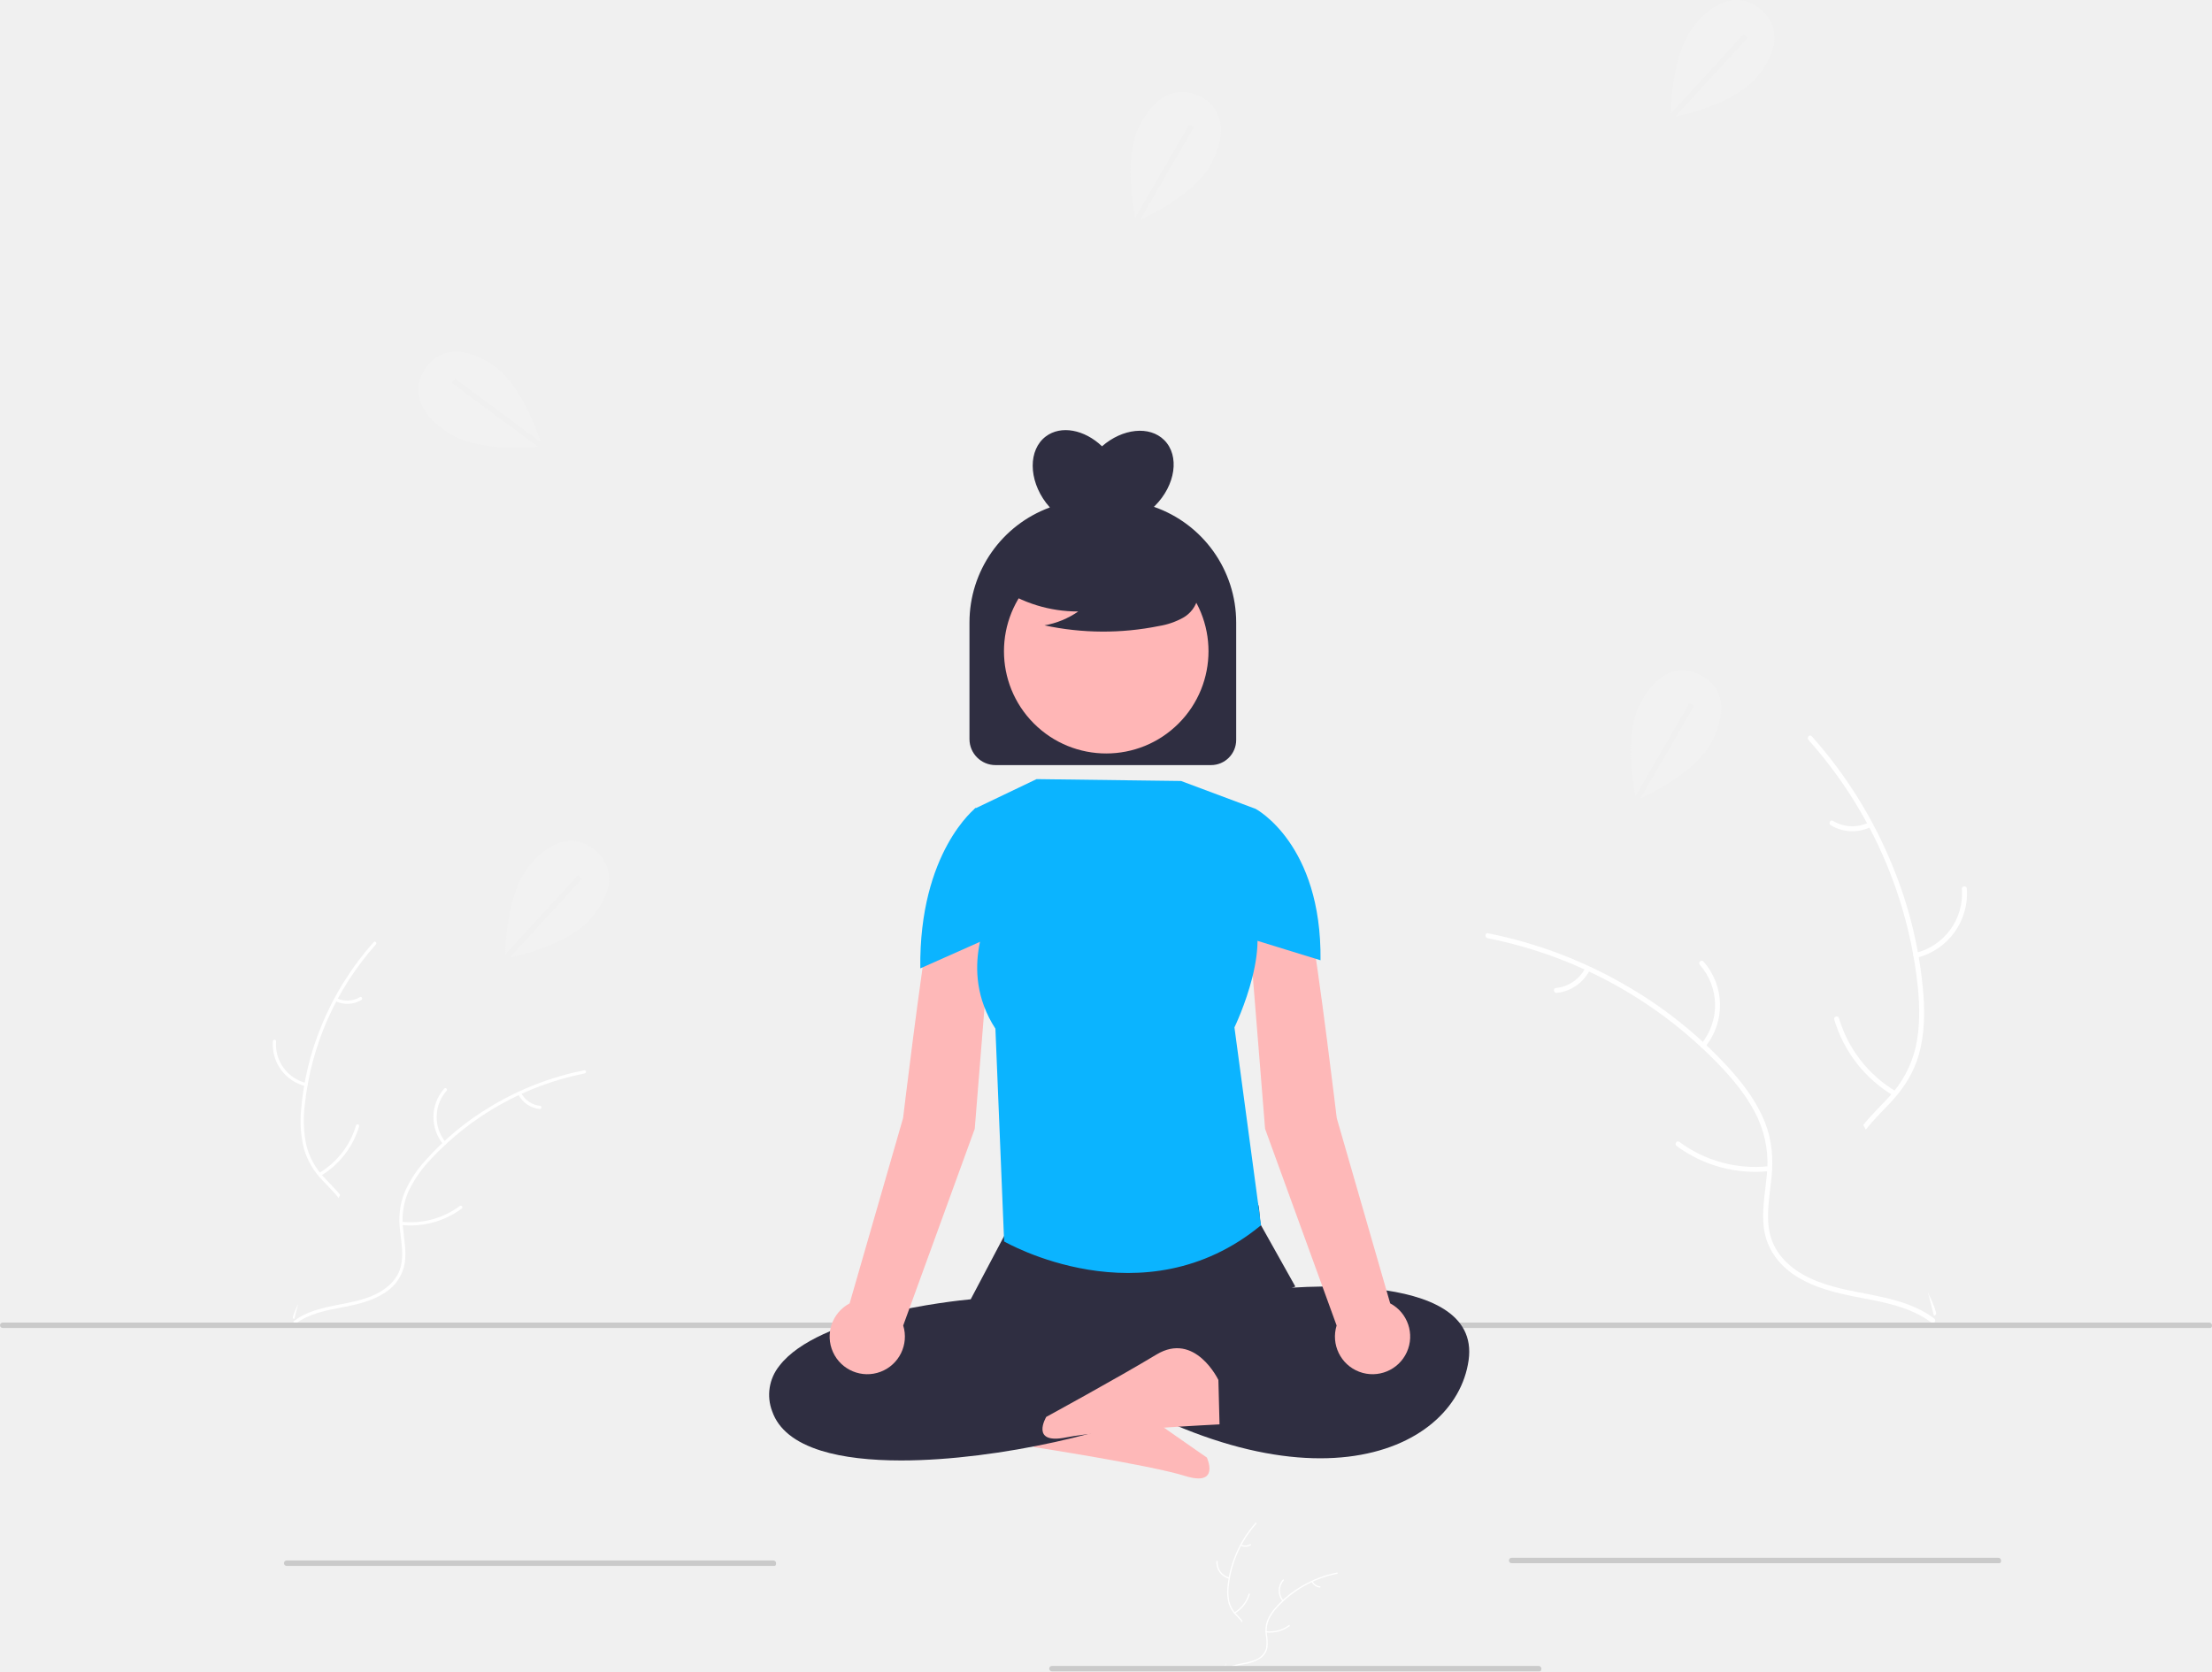
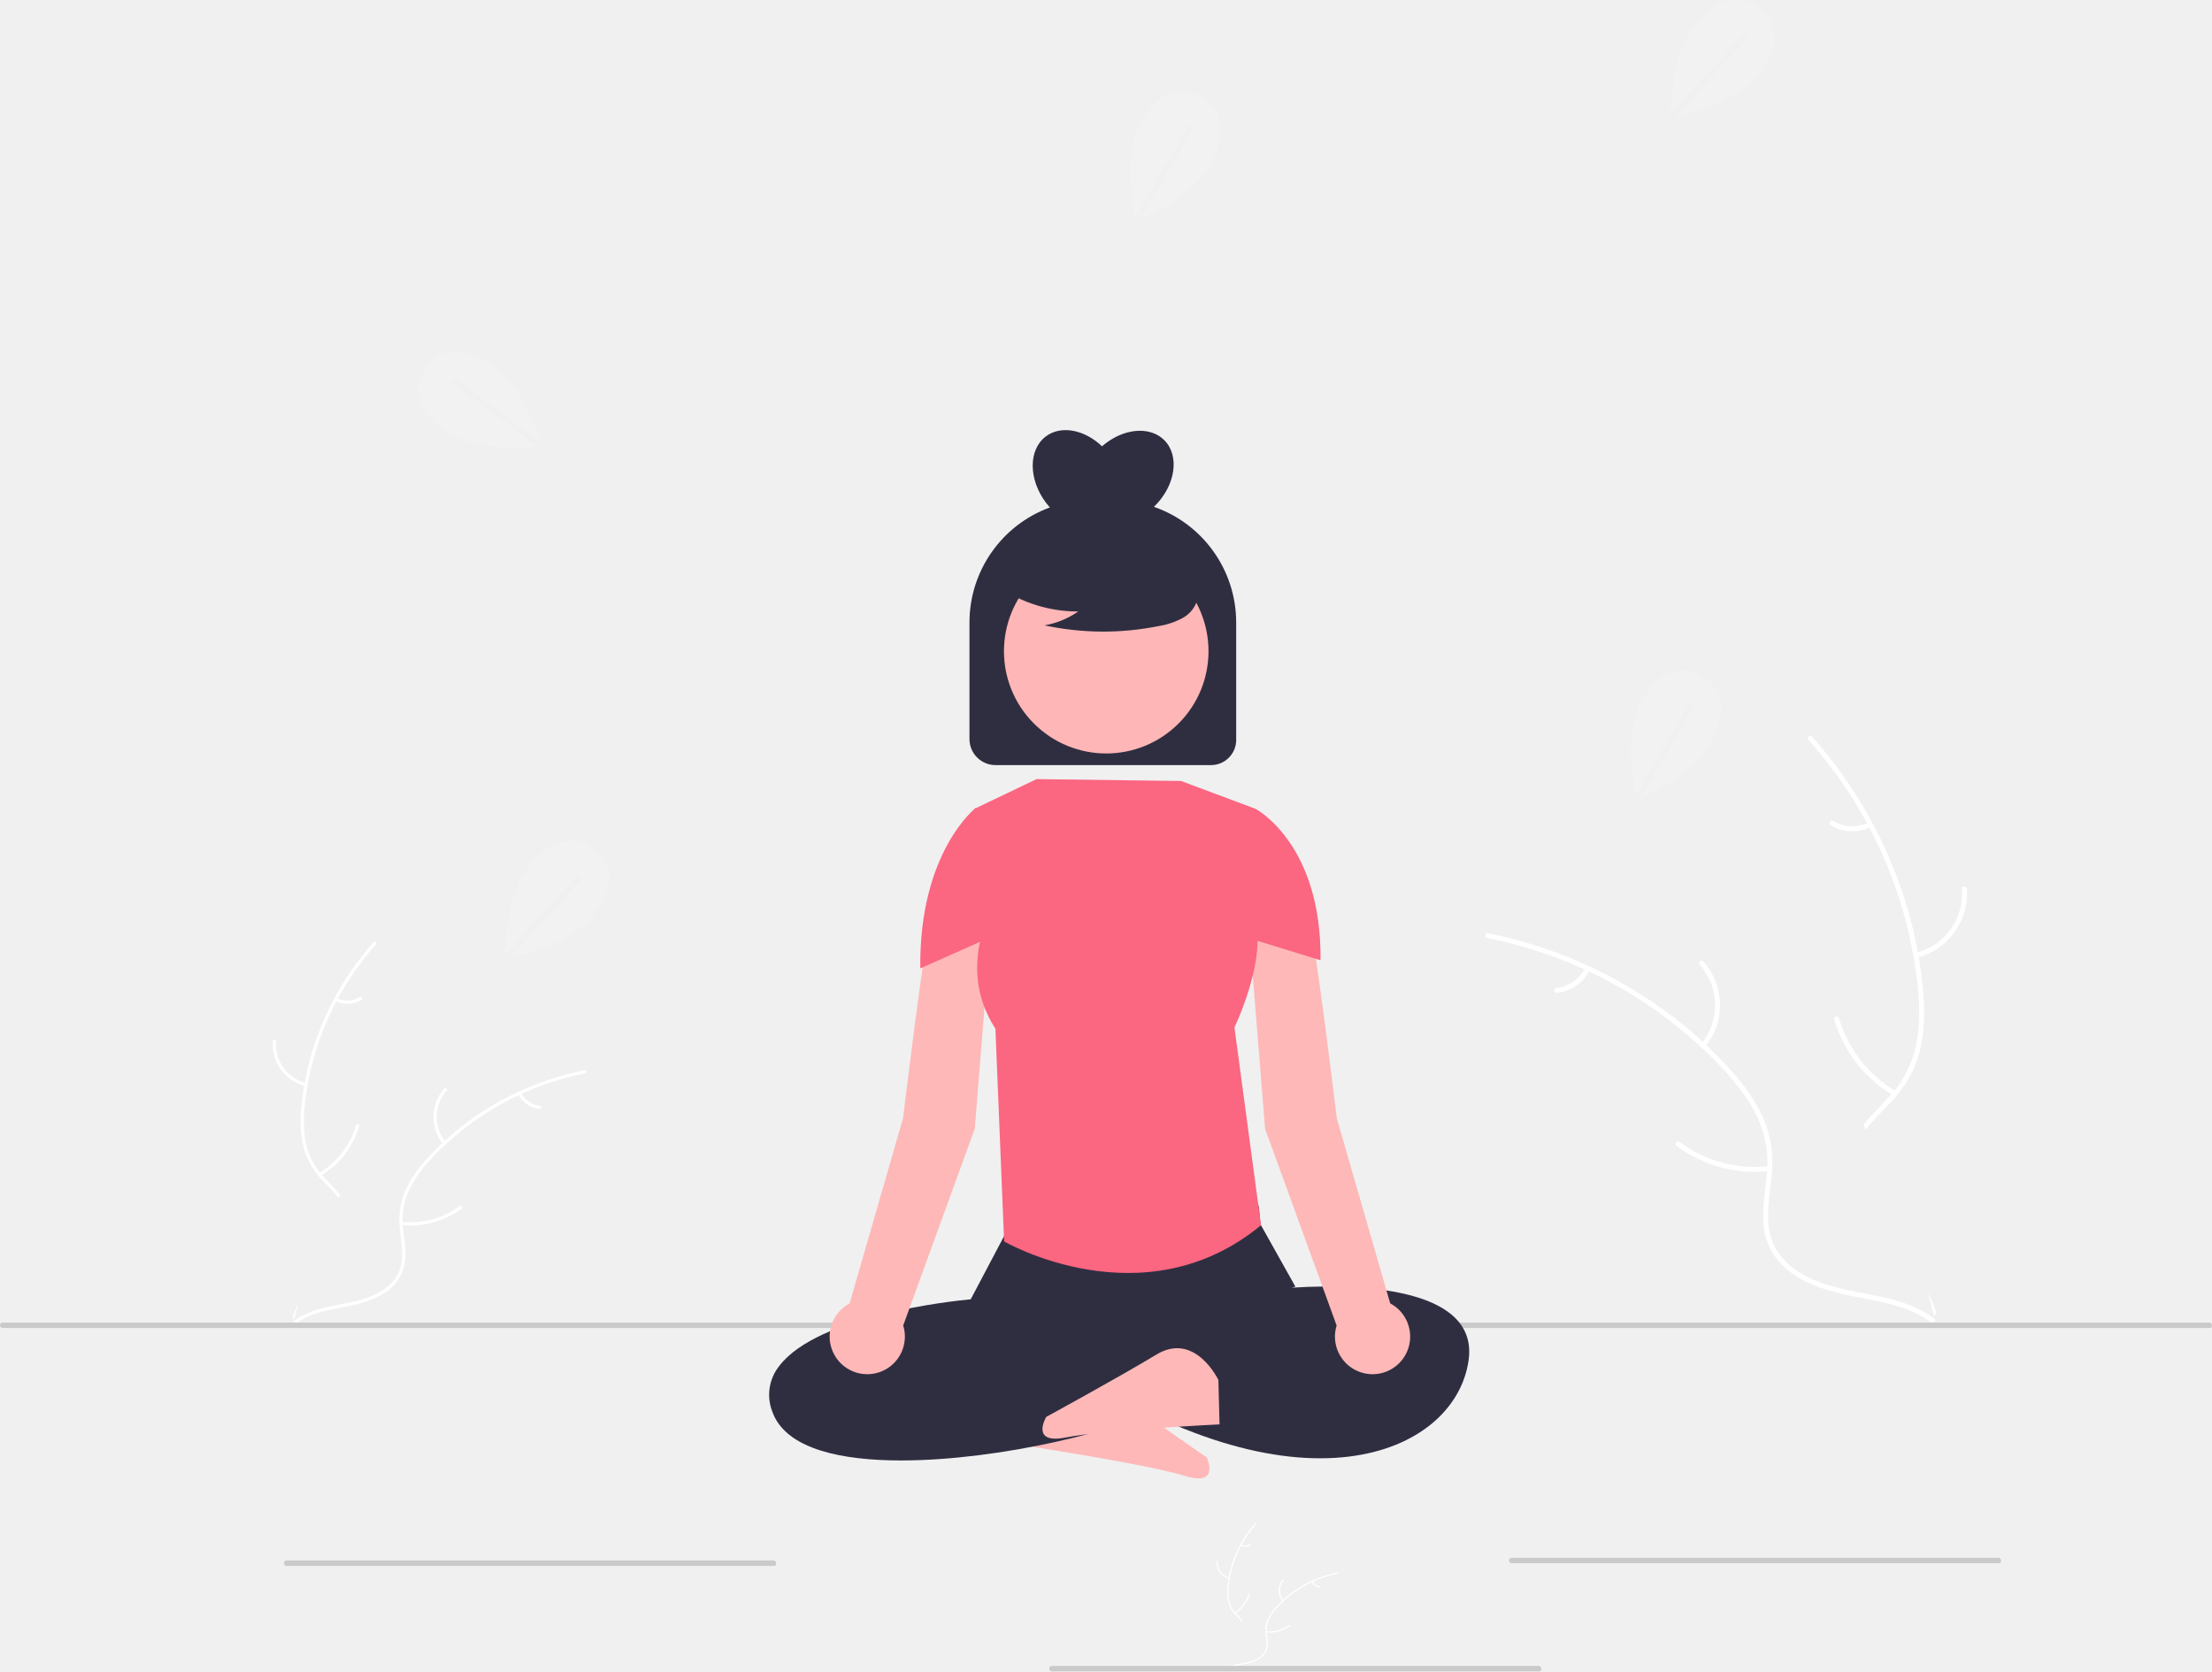
<svg xmlns="http://www.w3.org/2000/svg" data-name="Layer 1" width="818" height="618.165" viewBox="0 0 818 618.165">
-   <path id="b901917b-4981-4312-adbf-d5b8f006e98e-414" data-name="Path 164" d="M575.403,659.853s10.411-17.081,23.777-6.982,38.12,27.139,38.12,27.139,5.07,10.899-8.052,6.805-55.96-10.682-55.96-10.682Z" transform="translate(-191 -140.9173)" fill="#feb8b8" />
+   <path id="b901917b-4981-4312-adbf-d5b8f006e98e-7" data-name="Path 164" d="M575.403,659.853s10.411-17.081,23.777-6.982,38.12,27.139,38.12,27.139,5.07,10.899-8.052,6.805-55.96-10.682-55.96-10.682Z" transform="translate(-191 -140.9173)" fill="#feb8b8" />
  <path d="M284.453,551.378c3.318-26.678,19.851-52.964,45.294-61.646a123.863,123.863,0,0,0,.006,85.04c3.91,10.575,9.359,21.93,5.682,32.589-2.288,6.632-7.886,11.706-14.142,14.878-6.257,3.173-13.202,4.685-20.059,6.167l-1.35,1.116C288.998,604.942,281.135,578.056,284.453,551.378Z" transform="translate(-191 -140.9173)" fill="#f0f0f0" />
  <path d="M330,490.237a105.87,105.87,0,0,0-26.319,59.583,45.591,45.591,0,0,0,.519,14.275,26.149,26.149,0,0,0,6.503,12.128c2.931,3.221,6.303,6.175,8.4,10.052a16.011,16.011,0,0,1,.782,13.071c-1.852,5.311-5.501,9.64-9.218,13.749-4.126,4.563-8.484,9.236-10.238,15.285-.213.733-1.337.36-1.125-.371,3.051-10.524,13.268-16.502,18.14-25.981,2.273-4.423,3.228-9.558,1.096-14.227-1.864-4.083-5.338-7.133-8.334-10.368a27.903,27.903,0,0,1-6.801-11.622,42.148,42.148,0,0,1-1.066-14.203,102.712,102.712,0,0,1,7.502-31.213,107.747,107.747,0,0,1,19.374-31.048c.507-.567,1.287.325.784.889Z" transform="translate(-191 -140.9173)" fill="#fff" />
  <path d="M304,542.65a15.884,15.884,0,0,1-12.091-16.639c.06-.76,1.244-.702,1.184.059a14.708,14.708,0,0,0,11.279,15.455c.742.176.366,1.3-.371,1.125Z" transform="translate(-191 -140.9173)" fill="#fff" />
  <path d="M309.001,574.786a30.615,30.615,0,0,0,13.671-17.632c.215-.732,1.34-.36,1.125.371a31.844,31.844,0,0,1-14.264,18.319c-.657.39-1.186-.671-.533-1.058Z" transform="translate(-191 -140.9173)" fill="#fff" />
  <path d="M315.581,510.14a8.991,8.991,0,0,0,8.52-.433c.652-.398,1.18.663.533,1.058a10.075,10.075,0,0,1-9.425.499.612.612,0,0,1-.377-.748.595.595,0,0,1,.748-.377Z" transform="translate(-191 -140.9173)" fill="#fff" />
  <path d="M407.301,537.383c-.4.26-.8.52-1.2.79a118.407,118.407,0,0,0-15.14,11.82c-.37.33-.74.67-1.1,1.01a124.827,124.827,0,0,0-27.11,37.11,121.222,121.222,0,0,0-6.64,17.18c-2.45,8.13-4.46,17.14-9.31,23.79a20.796,20.796,0,0,1-1.62,2H301.351c-.1-.05-.2-.09-.3-.14l-1.75.08c.07-.31.15-.63.22-.94.04-.18.09-.36.13-.54.03-.12.06-.24.08-.35.01-.04.02-.08.03-.11.02-.11.05-.21.07-.31q.66-2.685,1.36-5.37c0-.01,0-.01.01-.02,3.59-13.63,8.35-27.08,15-39.38.2-.37.4-.75.62-1.12a115.673,115.673,0,0,1,10.39-15.76,102.262,102.262,0,0,1,6.81-7.79,85.037,85.037,0,0,1,21.28-15.94c15.72-8.3,33.92-11.48,50.72-6.41C406.451,537.113,406.871,537.243,407.301,537.383Z" transform="translate(-191 -140.9173)" fill="#f0f0f0" />
  <path d="M407.202,537.939a105.87,105.87,0,0,0-56.888,31.728,45.591,45.591,0,0,0-8.181,11.71,26.148,26.148,0,0,0-2.109,13.599c.401,4.336,1.314,8.725.655,13.084a16.011,16.011,0,0,1-7.245,10.907c-4.676,3.126-10.197,4.385-15.638,5.429-6.042,1.159-12.335,2.267-17.377,6.04-.611.457-1.285-.517-.675-.974,8.773-6.566,20.529-5.188,30.126-9.823,4.478-2.163,8.332-5.688,9.441-10.699.97-4.382.033-8.909-.412-13.296a27.903,27.903,0,0,1,1.567-13.374,42.148,42.148,0,0,1,7.7-11.981,102.713,102.713,0,0,1,24.782-20.406,107.747,107.747,0,0,1,34.163-13.126c.746-.148.832,1.035.091,1.182Z" transform="translate(-191 -140.9173)" fill="#fff" />
  <path d="M354.886,564.134a15.884,15.884,0,0,1,.364-20.565c.506-.57,1.416.189.91.76a14.708,14.708,0,0,0-.299,19.13c.486.587-.491,1.259-.974.675Z" transform="translate(-191 -140.9173)" fill="#fff" />
  <path d="M339.532,592.805a30.615,30.615,0,0,0,21.531-5.847c.613-.455,1.286.519.675.974a31.844,31.844,0,0,1-22.418,6.039c-.759-.084-.543-1.25.212-1.166Z" transform="translate(-191 -140.9173)" fill="#fff" />
  <path d="M383.706,545.15a8.991,8.991,0,0,0,7.064,4.785c.76.075.543,1.24-.212,1.166a10.075,10.075,0,0,1-7.826-5.276.612.612,0,0,1,.15-.824.595.595,0,0,1,.824.15Z" transform="translate(-191 -140.9173)" fill="#fff" />
  <path d="M637.945,728.193c1.286-10.339,7.693-20.526,17.554-23.891a48.004,48.004,0,0,0,.002,32.958c1.515,4.098,3.627,8.499,2.202,12.63a10.731,10.731,0,0,1-5.481,5.766,31.87,31.87,0,0,1-7.774,2.39l-.523.433C639.707,748.952,636.66,738.532,637.945,728.193Z" transform="translate(-191 -140.9173)" fill="#f0f0f0" />
  <path d="M655.597,704.497a41.03,41.03,0,0,0-10.2,23.092,17.669,17.669,0,0,0,.201,5.532,10.134,10.134,0,0,0,2.52,4.7,20.975,20.975,0,0,1,3.255,3.896,6.205,6.205,0,0,1,.303,5.066,16.122,16.122,0,0,1-3.572,5.329c-1.599,1.768-3.288,3.58-3.968,5.924-.082.284-.518.14-.436-.144,1.183-4.079,5.142-6.395,7.03-10.069a6.284,6.284,0,0,0,.425-5.514,16.273,16.273,0,0,0-3.23-4.018,10.814,10.814,0,0,1-2.636-4.504,16.335,16.335,0,0,1-.413-5.504,39.807,39.807,0,0,1,2.907-12.097,41.757,41.757,0,0,1,7.509-12.033c.196-.22.499.126.304.344Z" transform="translate(-191 -140.9173)" fill="#fff" />
  <path d="M645.521,724.81a6.156,6.156,0,0,1-4.686-6.448c.023-.295.482-.272.459.023a5.7,5.7,0,0,0,4.371,5.989c.287.068.142.504-.144.436Z" transform="translate(-191 -140.9173)" fill="#fff" />
  <path d="M647.459,737.265a11.865,11.865,0,0,0,5.298-6.833c.083-.284.519-.139.436.144a12.341,12.341,0,0,1-5.528,7.099c-.255.151-.46-.26-.207-.41Z" transform="translate(-191 -140.9173)" fill="#fff" />
  <path d="M650.009,712.211a3.485,3.485,0,0,0,3.302-.168c.253-.154.457.257.207.41a3.905,3.905,0,0,1-3.653.194.237.237,0,0,1-.146-.29.231.231,0,0,1,.29-.146Z" transform="translate(-191 -140.9173)" fill="#fff" />
  <path d="M685.555,722.769c-.155.101-.31.202-.465.306a45.887,45.887,0,0,0-5.867,4.581c-.143.128-.287.26-.426.391a48.377,48.377,0,0,0-10.507,14.382,46.981,46.981,0,0,0-2.573,6.658c-.95,3.151-1.728,6.643-3.608,9.22a8.058,8.058,0,0,1-.628.775H644.494c-.039-.019-.077-.035-.116-.054l-.678.031c.027-.12.058-.244.085-.364.016-.07.035-.14.05-.209.012-.047.023-.093.031-.136.004-.015.008-.031.012-.043.008-.043.019-.081.027-.12q.256-1.041.527-2.081l.004-.008a69.078,69.078,0,0,1,5.813-15.262c.078-.143.155-.291.24-.434a44.829,44.829,0,0,1,4.027-6.108,39.63,39.63,0,0,1,2.639-3.019,32.956,32.956,0,0,1,8.247-6.178c6.092-3.217,13.146-4.449,19.657-2.484C685.226,722.664,685.389,722.715,685.555,722.769Z" transform="translate(-191 -140.9173)" fill="#f0f0f0" />
  <path d="M685.517,722.985a41.03,41.03,0,0,0-22.047,12.296,17.669,17.669,0,0,0-3.17,4.538,10.134,10.134,0,0,0-.818,5.27,20.974,20.974,0,0,1,.254,5.071,6.205,6.205,0,0,1-2.808,4.227,16.122,16.122,0,0,1-6.06,2.104c-2.341.449-4.781.878-6.735,2.341-.237.177-.498-.201-.261-.377,3.4-2.545,7.956-2.011,11.675-3.807a6.284,6.284,0,0,0,3.659-4.147,16.272,16.272,0,0,0-.16-5.153,10.814,10.814,0,0,1,.607-5.183,16.335,16.335,0,0,1,2.984-4.643,39.806,39.806,0,0,1,9.604-7.908,41.758,41.758,0,0,1,13.24-5.087c.289-.057.323.401.035.458Z" transform="translate(-191 -140.9173)" fill="#fff" />
  <path d="M665.242,733.137a6.156,6.156,0,0,1,.141-7.97c.196-.221.549.073.352.294a5.7,5.7,0,0,0-.116,7.414c.188.228-.19.488-.377.261Z" transform="translate(-191 -140.9173)" fill="#fff" />
  <path d="M659.291,744.248a11.865,11.865,0,0,0,8.345-2.266c.237-.176.499.201.261.377a12.341,12.341,0,0,1-8.688,2.34c-.294-.033-.211-.484.082-.452Z" transform="translate(-191 -140.9173)" fill="#fff" />
  <path d="M676.411,725.779a3.484,3.484,0,0,0,2.737,1.854c.295.029.211.481-.082.452a3.905,3.905,0,0,1-3.033-2.045.237.237,0,0,1,.058-.319.231.231,0,0,1,.319.058Z" transform="translate(-191 -140.9173)" fill="#fff" />
  <path d="M929.788,508.573c-5.099-41.006-30.512-81.408-69.619-94.752a190.384,190.384,0,0,1-.009,130.711c-6.009,16.255-14.385,33.708-8.733,50.091,3.517,10.194,12.121,17.992,21.738,22.869,9.618,4.876,20.291,7.201,30.831,9.478l2.074,1.716C922.802,590.903,934.888,549.578,929.788,508.573Z" transform="translate(-191 -140.9173)" fill="#f0f0f0" />
  <path d="M859.781,414.596a162.727,162.727,0,0,1,40.454,91.583c.711,7.293.797,14.753-.797,21.942a40.192,40.192,0,0,1-9.996,18.642c-4.505,4.95-9.687,9.492-12.911,15.451-3.398,6.281-3.529,13.418-1.202,20.09,2.846,8.163,8.456,14.817,14.168,21.134,6.342,7.013,13.041,14.197,15.736,23.494.327,1.127,2.056.554,1.729-.571-4.69-16.176-20.393-25.364-27.881-39.934-3.494-6.798-4.961-14.691-1.685-21.867,2.865-6.275,8.204-10.963,12.809-15.936,4.836-5.221,8.543-10.95,10.453-17.863,1.954-7.072,2.159-14.551,1.638-21.83a157.874,157.874,0,0,0-11.53-47.977A165.612,165.612,0,0,0,860.986,413.23c-.779-.872-1.979.5-1.205,1.366Z" transform="translate(-191 -140.9173)" fill="#fff" />
  <path d="M899.744,495.157a24.414,24.414,0,0,0,18.584-25.575c-.093-1.168-1.912-1.079-1.819.091a22.607,22.607,0,0,1-17.336,23.755c-1.14.271-.563,1.999.571,1.729Z" transform="translate(-191 -140.9173)" fill="#fff" />
  <path d="M892.056,544.553a47.056,47.056,0,0,1-21.014-27.101c-.331-1.125-2.06-.553-1.729.571a48.946,48.946,0,0,0,21.924,28.157c1.01.599,1.823-1.031.819-1.627Z" transform="translate(-191 -140.9173)" fill="#fff" />
  <path d="M881.943,445.189a13.82,13.82,0,0,1-13.096-.665c-1.002-.612-1.814,1.019-.819,1.627a15.486,15.486,0,0,0,14.486.768.941.941,0,0,0,.579-1.15.915.915,0,0,0-1.15-.579Z" transform="translate(-191 -140.9173)" fill="#fff" />
  <path d="M740.966,487.061c.615.4,1.229.799,1.845,1.214a181.996,181.996,0,0,1,23.27,18.168c.569.507,1.138,1.03,1.691,1.552a191.865,191.865,0,0,1,41.669,57.04,186.325,186.325,0,0,1,10.206,26.406c3.766,12.496,6.855,26.345,14.31,36.566a31.965,31.965,0,0,0,2.49,3.074h67.369c.153-.077.307-.138.461-.215l2.69.123c-.108-.476-.23-.968-.338-1.445-.062-.277-.138-.553-.2-.83-.046-.184-.092-.369-.123-.538-.015-.061-.031-.123-.046-.169-.031-.169-.077-.323-.108-.476q-1.014-4.127-2.09-8.254c0-.015,0-.015-.015-.031-5.519-20.95-12.834-41.623-23.056-60.529-.308-.569-.615-1.153-.953-1.721a177.797,177.797,0,0,0-15.97-24.224,157.181,157.181,0,0,0-10.467-11.974,130.705,130.705,0,0,0-32.708-24.501c-24.163-12.757-52.137-17.645-77.959-9.852C742.272,486.646,741.626,486.846,740.966,487.061Z" transform="translate(-191 -140.9173)" fill="#f0f0f0" />
  <path d="M741.117,487.916a162.727,162.727,0,0,1,87.439,48.768c4.958,5.395,9.519,11.3,12.574,17.999a40.192,40.192,0,0,1,3.242,20.903c-.617,6.665-2.02,13.411-1.006,20.11,1.069,7.061,5.261,12.838,11.136,16.765,7.187,4.804,15.673,6.74,24.036,8.344,9.286,1.781,18.96,3.484,26.71,9.285.939.703,1.975-.795,1.037-1.497-13.484-10.092-31.554-7.974-46.304-15.098-6.883-3.324-12.806-8.743-14.511-16.445-1.491-6.735-.05-13.693.633-20.436.717-7.08.228-13.887-2.409-20.556-2.698-6.823-7.037-12.918-11.836-18.416a157.874,157.874,0,0,0-38.091-31.365,165.612,165.612,0,0,0-52.509-20.175c-1.147-.227-1.279,1.59-.14,1.816Z" transform="translate(-191 -140.9173)" fill="#fff" />
  <path d="M821.529,528.179a24.414,24.414,0,0,0-.559-31.609c-.777-.877-2.176.29-1.398,1.168a22.607,22.607,0,0,1,.46,29.404c-.747.903.754,1.935,1.497,1.037Z" transform="translate(-191 -140.9173)" fill="#fff" />
  <path d="M845.13,572.248a47.056,47.056,0,0,1-33.095-8.987c-.942-.699-1.977.798-1.037,1.497a48.946,48.946,0,0,0,34.457,9.282c1.167-.13.835-1.921-.325-1.792Z" transform="translate(-191 -140.9173)" fill="#fff" />
  <path d="M777.231,499a13.82,13.82,0,0,1-10.857,7.354c-1.168.115-.835,1.906.325,1.792a15.486,15.486,0,0,0,12.029-8.109.941.941,0,0,0-.23-1.267.915.915,0,0,0-1.267.23Z" transform="translate(-191 -140.9173)" fill="#fff" />
  <path d="M1008.327,632.083H192a1,1,0,0,1,0-2h816a1,1,0,0,1,1,1C1009,631.635,1008.879,632.083,1008.327,632.083Z" transform="translate(-191 -140.9173)" fill="#cacaca" />
  <path d="M477.327,720.083H297a1,1,0,0,1,0-2H477a1,1,0,0,1,1,1C478,719.635,477.879,720.083,477.327,720.083Z" transform="translate(-191 -140.9173)" fill="#cacaca" />
  <path d="M760.327,759.083H580a1,1,0,0,1,0-2H760a1,1,0,0,1,1,1C761,758.635,760.879,759.083,760.327,759.083Z" transform="translate(-191 -140.9173)" fill="#cacaca" />
  <path d="M930.327,719.083H750a1,1,0,0,1,0-2H930a1,1,0,0,1,1,1C931,718.635,930.879,719.083,930.327,719.083Z" transform="translate(-191 -140.9173)" fill="#cacaca" />
-   <path id="ea820f77-130a-433d-b966-41522e2706cd-415" data-name="Path 161" d="M524.258,681.083c-11.202,0-21.457-1.073-29.605-3.611-9.685-3.016-15.766-7.893-18.077-14.506a17.079,17.079,0,0,1,2.677-16.933c14.327-18.669,64.046-23.935,70.717-24.557l13.534-25.627c.866-6.115-3.231-10.744,3.847-10.859l83.735-1.137c6.952-.146,4.979,4.159,6.169,10.121l12.758,22.774-54.906,23.173,8.301,20.228-.542.315C606.798,669.786,560.585,681.081,524.258,681.083Z" transform="translate(-191 -140.9173)" fill="#2f2e41" />
-   <path id="e2cf09bf-0dcf-4d32-bd8b-d83345e69099-416" data-name="Path 162" d="M662.413,617.72s76.68-8.775,71.679,26.326-63.345,59.964-151.694,0l10.002-17.55s32.923-1.638,52.926-10.413Z" transform="translate(-191 -140.9173)" fill="#2f2e41" />
-   <path id="e394c6e3-5a9b-4b6a-ab2c-d395b6ec401d-417" data-name="Path 166" d="M553.854,458.7s-14.574-2.65-18.549,19.874-10.342,75.876-10.342,75.876l-19.769,68.534a13.912,13.912,0,1,0,19.815,8.184l26.452-72.738,5.042-62.627V462.988A4.794,4.794,0,0,0,553.854,458.7Z" transform="translate(-191 -140.9173)" fill="#feb8b8" />
-   <path id="bce87157-538b-4a9f-a71d-b40a66ba2871-418" data-name="Path 166" d="M656.438,458.7s14.574-2.65,18.549,19.874,10.342,75.876,10.342,75.876l19.769,68.534a13.912,13.912,0,1,1-19.815,8.184L658.83,558.43,653.788,495.803V462.988A4.794,4.794,0,0,1,656.438,458.7Z" transform="translate(-191 -140.9173)" fill="#feb8b8" />
-   <path d="M655.327,440.083l-27.567-10.31-53.433-.69-23,11,6.46,37.126s-13.043,22.085,1.318,44.172l3.222,78.702s51.516,29.873,95-6L647.499,520.909s16.439-33.95,3.697-46.563Z" transform="translate(-191 -140.9173)" fill="#0bb4ff" />
-   <path d="M644.099,451.62l11.228-11.537s24.505,12.889,24,56l-30.911-9.527Z" transform="translate(-191 -140.9173)" fill="#0bb4ff" />
-   <path d="M563.8,451.62l-11.929-11.929s-21.049,16.282-20.544,59.392l28.157-12.527Z" transform="translate(-191 -140.9173)" fill="#0bb4ff" />
-   <path id="fa495a93-2d48-4158-a295-a9de2db8cd68-419" data-name="Path 163" d="M641.564,651.325s-8.586-18.067-22.927-9.406-40.725,23.046-40.725,23.046-6.171,10.316,7.304,7.602,56.765-4.83,56.765-4.83Z" transform="translate(-191 -140.9173)" fill="#feb8b8" />
+   <path id="ea820f77-130a-433d-b966-41522e2706cd-8" data-name="Path 161" d="M524.258,681.083c-11.202,0-21.457-1.073-29.605-3.611-9.685-3.016-15.766-7.893-18.077-14.506a17.079,17.079,0,0,1,2.677-16.933c14.327-18.669,64.046-23.935,70.717-24.557l13.534-25.627c.866-6.115-3.231-10.744,3.847-10.859l83.735-1.137c6.952-.146,4.979,4.159,6.169,10.121l12.758,22.774-54.906,23.173,8.301,20.228-.542.315C606.798,669.786,560.585,681.081,524.258,681.083Z" transform="translate(-191 -140.9173)" fill="#2f2e41" />
+   <path id="e2cf09bf-0dcf-4d32-bd8b-d83345e69099-9" data-name="Path 162" d="M662.413,617.72s76.68-8.775,71.679,26.326-63.345,59.964-151.694,0l10.002-17.55s32.923-1.638,52.926-10.413Z" transform="translate(-191 -140.9173)" fill="#2f2e41" />
+   <path id="e394c6e3-5a9b-4b6a-ab2c-d395b6ec401d-10" data-name="Path 166" d="M553.854,458.7s-14.574-2.65-18.549,19.874-10.342,75.876-10.342,75.876l-19.769,68.534a13.912,13.912,0,1,0,19.815,8.184l26.452-72.738,5.042-62.627V462.988A4.794,4.794,0,0,0,553.854,458.7Z" transform="translate(-191 -140.9173)" fill="#feb8b8" />
+   <path id="bce87157-538b-4a9f-a71d-b40a66ba2871-11" data-name="Path 166" d="M656.438,458.7s14.574-2.65,18.549,19.874,10.342,75.876,10.342,75.876l19.769,68.534a13.912,13.912,0,1,1-19.815,8.184L658.83,558.43,653.788,495.803V462.988A4.794,4.794,0,0,1,656.438,458.7Z" transform="translate(-191 -140.9173)" fill="#feb8b8" />
+   <path d="M655.327,440.083l-27.567-10.31-53.433-.69-23,11,6.46,37.126s-13.043,22.085,1.318,44.172l3.222,78.702s51.516,29.873,95-6L647.499,520.909s16.439-33.95,3.697-46.563Z" transform="translate(-191 -140.9173)" fill="#fb6681" />
+   <path d="M644.099,451.62l11.228-11.537s24.505,12.889,24,56l-30.911-9.527Z" transform="translate(-191 -140.9173)" fill="#fb6681" />
+   <path d="M563.8,451.62l-11.929-11.929s-21.049,16.282-20.544,59.392l28.157-12.527Z" transform="translate(-191 -140.9173)" fill="#fb6681" />
+   <path id="fa495a93-2d48-4158-a295-a9de2db8cd68-12" data-name="Path 163" d="M641.564,651.325s-8.586-18.067-22.927-9.406-40.725,23.046-40.725,23.046-6.171,10.316,7.304,7.602,56.765-4.83,56.765-4.83Z" transform="translate(-191 -140.9173)" fill="#feb8b8" />
  <path d="M617.708,328.366c.121-.117.248-.221.368-.341,7.673-7.673,9.228-18.559,3.473-24.314-5.438-5.439-15.456-4.341-23.017,2.271-6.483-6.172-15.176-7.893-20.803-3.632-6.488,4.913-6.438,15.91.113,24.561.449.592.919,1.152,1.403,1.691A45.307,45.307,0,0,0,549.512,371.149v43.12a9.629,9.629,0,0,0,9.629,9.628h79.696a9.305,9.305,0,0,0,9.305-9.305V371.149A45.299,45.299,0,0,0,617.708,328.366Z" transform="translate(-191 -140.9173)" fill="#2f2e41" />
  <circle cx="600.086" cy="381.778" r="37.818" transform="translate(-285.1968 395.2275) rotate(-45)" fill="#ffb6b6" />
  <path d="M560.348,357.991a51.435,51.435,0,0,0,29.395,9.084,31.52,31.52,0,0,1-12.493,5.14,103.716,103.716,0,0,0,42.365.238,27.419,27.419,0,0,0,8.869-3.046,11.224,11.224,0,0,0,5.474-7.321c.929-5.31-3.208-10.134-7.508-13.385a55.381,55.381,0,0,0-46.538-9.3c-5.199,1.344-10.406,3.614-13.783,7.789s-4.377,10.611-1.16,14.91Z" transform="translate(-191 -140.9173)" fill="#2f2e41" />
  <polygon points="200.519 165.172 200.519 165.172 200.519 165.172 200.519 165.172" fill="#f2f2f2" />
  <path d="M358.07,282.524l1.192-1.607,31.749,23.55c-1.725-5.259-7.833-21.929-17.844-28.58-11.96-7.946-20.375-5.474-24.959,1.426s-3.603,15.615,8.357,23.562c10.138,6.736,28.199,5.799,33.468,5.358Z" transform="translate(-191 -140.9173)" fill="#f2f2f2" />
  <polygon points="617.85 43.489 617.85 43.489 617.85 43.489 617.85 43.489" fill="#f2f2f2" />
  <path d="M835.767,153.589l1.474,1.352-26.724,29.127c5.41-1.169,22.624-5.509,30.281-14.774,9.147-11.069,7.564-19.695,1.178-24.972s-15.156-5.207-24.303,5.862c-7.754,9.383-8.701,27.443-8.81,32.729Z" transform="translate(-191 -140.9173)" fill="#f2f2f2" />
  <polygon points="186.85 354.489 186.85 354.489 186.85 354.489 186.85 354.489" fill="#f2f2f2" />
  <path d="M404.767,464.589l1.474,1.352-26.724,29.127c5.41-1.169,22.624-5.509,30.281-14.774,9.147-11.069,7.564-19.695,1.178-24.972s-15.156-5.207-24.303,5.862c-7.754,9.383-8.701,27.443-8.81,32.729Z" transform="translate(-191 -140.9173)" fill="#f2f2f2" />
  <polygon points="420.124 81.956 420.124 81.956 420.124 81.956 420.124 81.956" fill="#f2f2f2" />
  <path d="M630.744,186.967l1.731,1.002-19.798,34.215c5.029-2.311,20.899-10.269,26.372-20.97,6.539-12.784,3.128-20.864-4.247-24.637s-15.923-1.809-22.462,10.976c-5.543,10.837-2.564,28.675-1.528,33.86Z" transform="translate(-191 -140.9173)" fill="#f2f2f2" />
  <polygon points="605.124 295.956 605.124 295.956 605.124 295.956 605.124 295.956" fill="#f2f2f2" />
  <path d="M815.744,400.967l1.731,1.002-19.798,34.215c5.029-2.311,20.899-10.269,26.372-20.97,6.539-12.784,3.128-20.864-4.247-24.637s-15.923-1.809-22.462,10.976c-5.543,10.837-2.564,28.675-1.528,33.86Z" transform="translate(-191 -140.9173)" fill="#f2f2f2" />
</svg>
